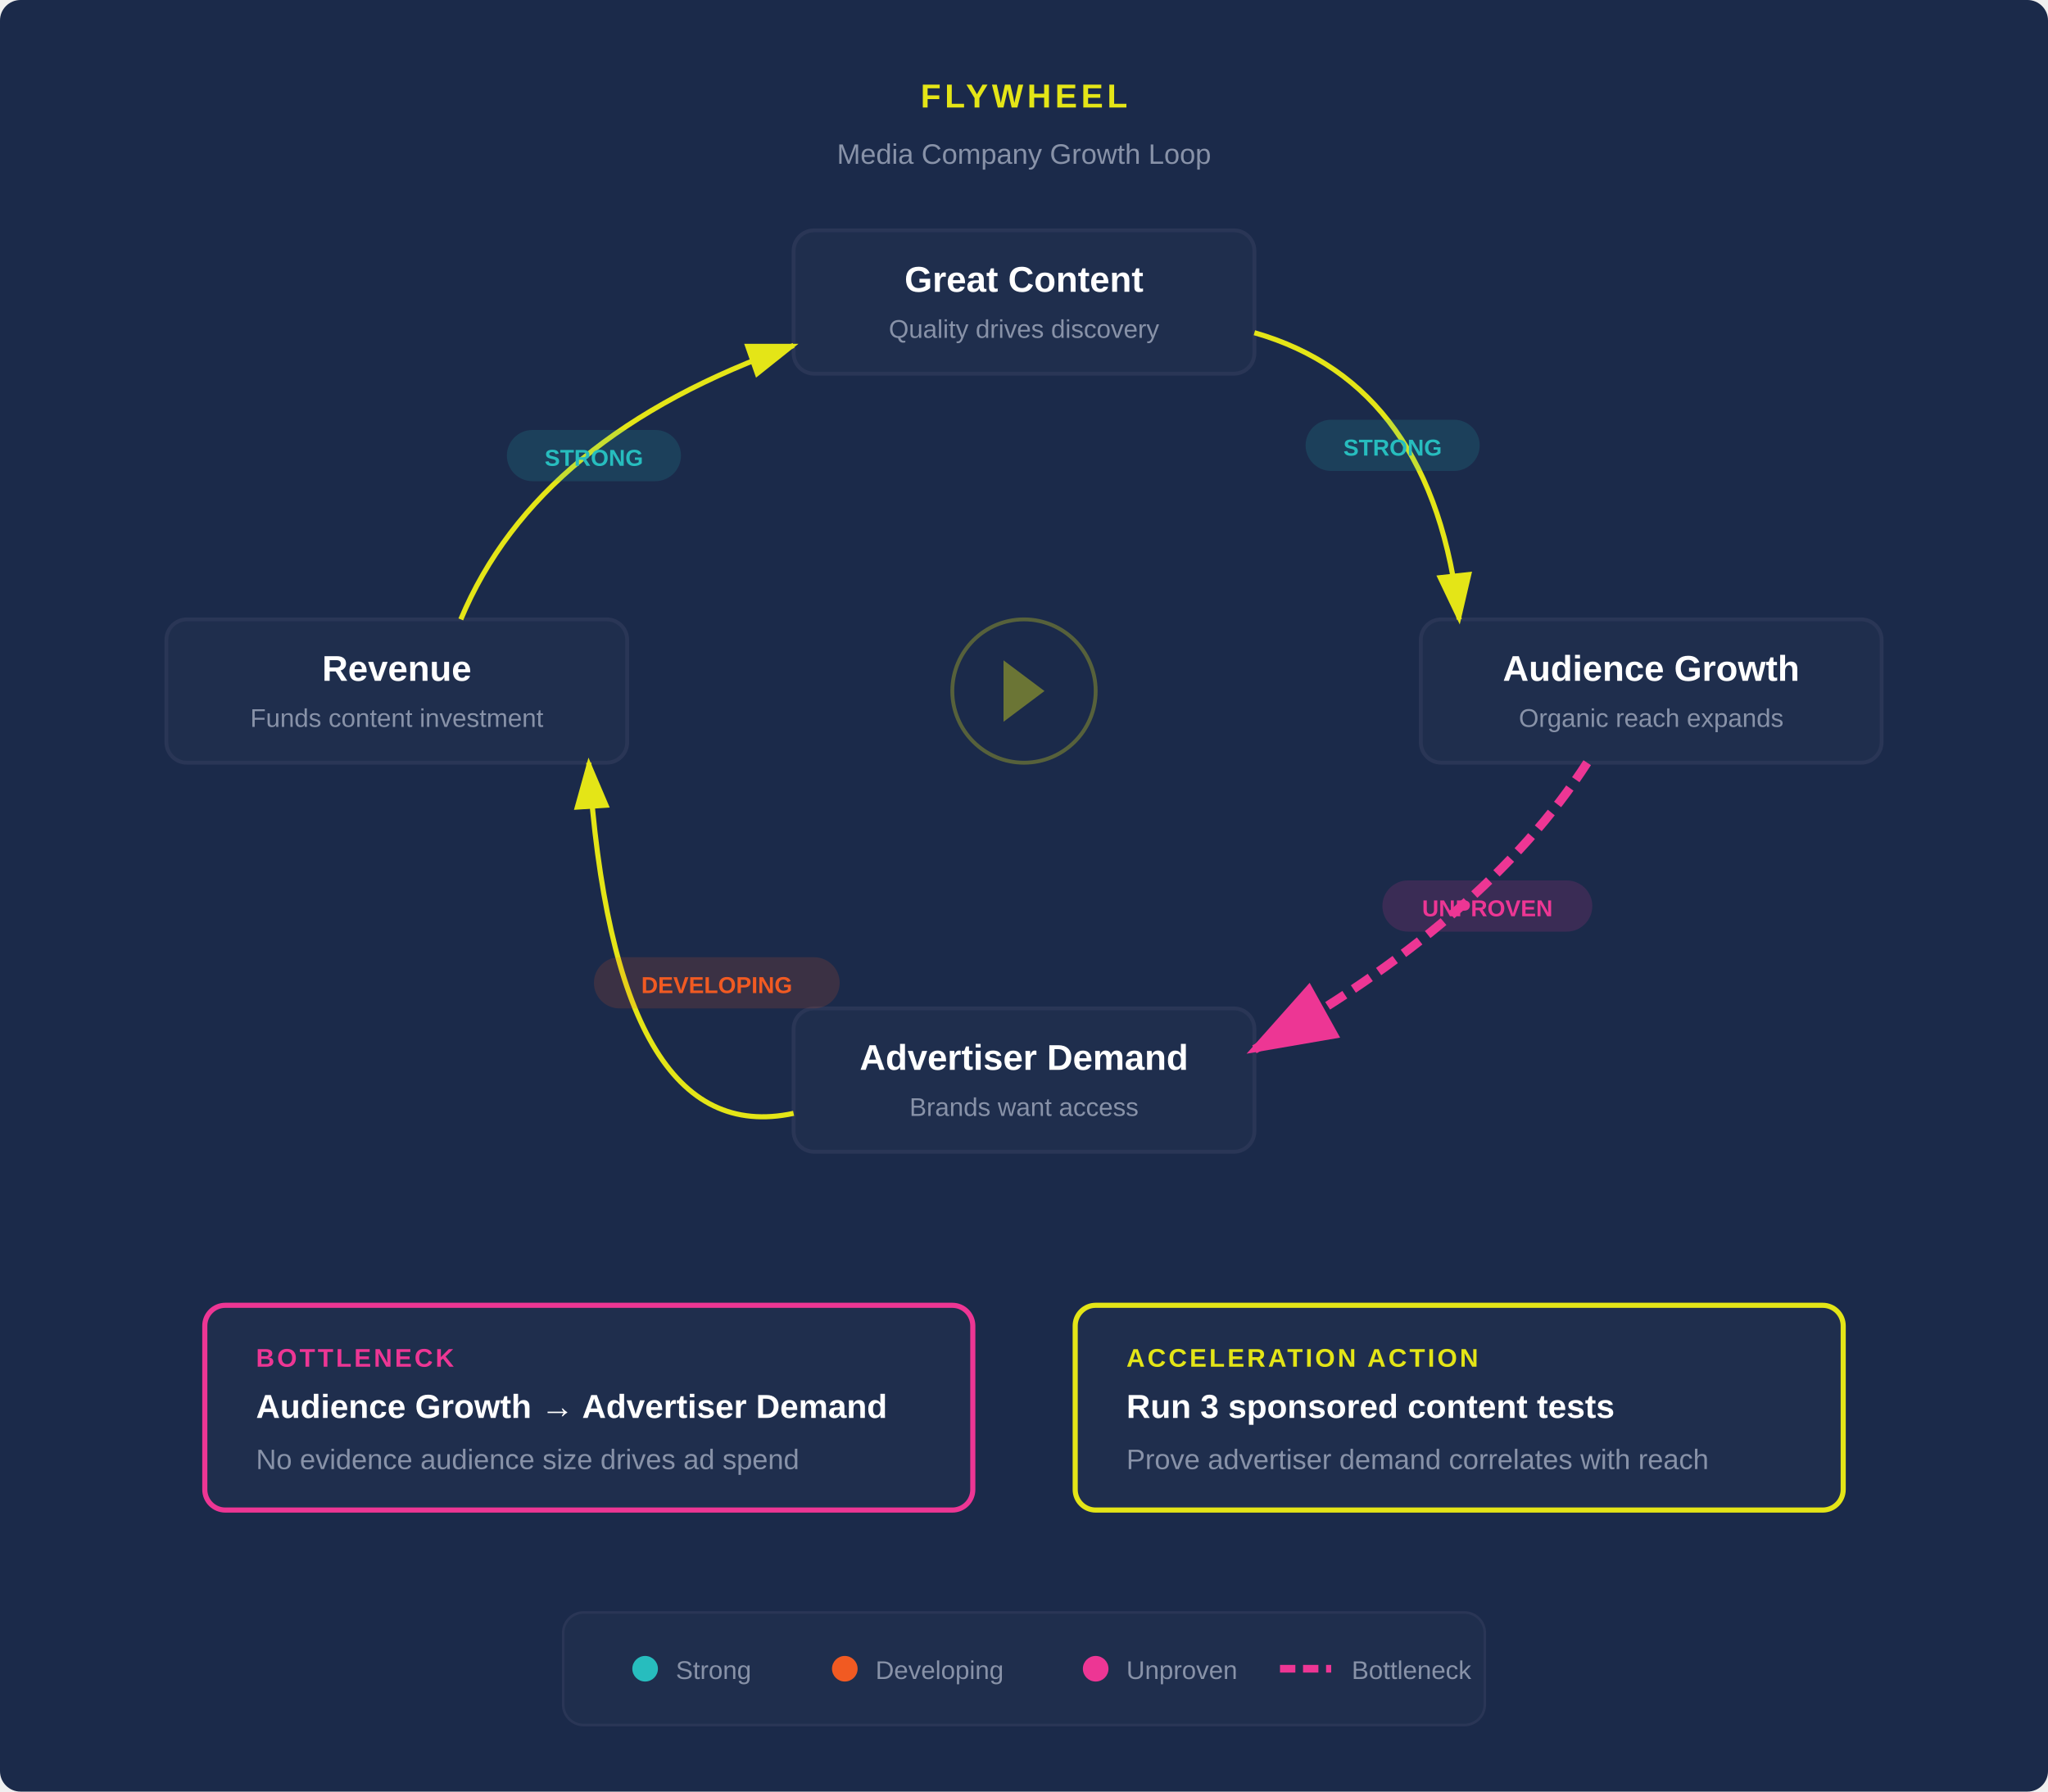
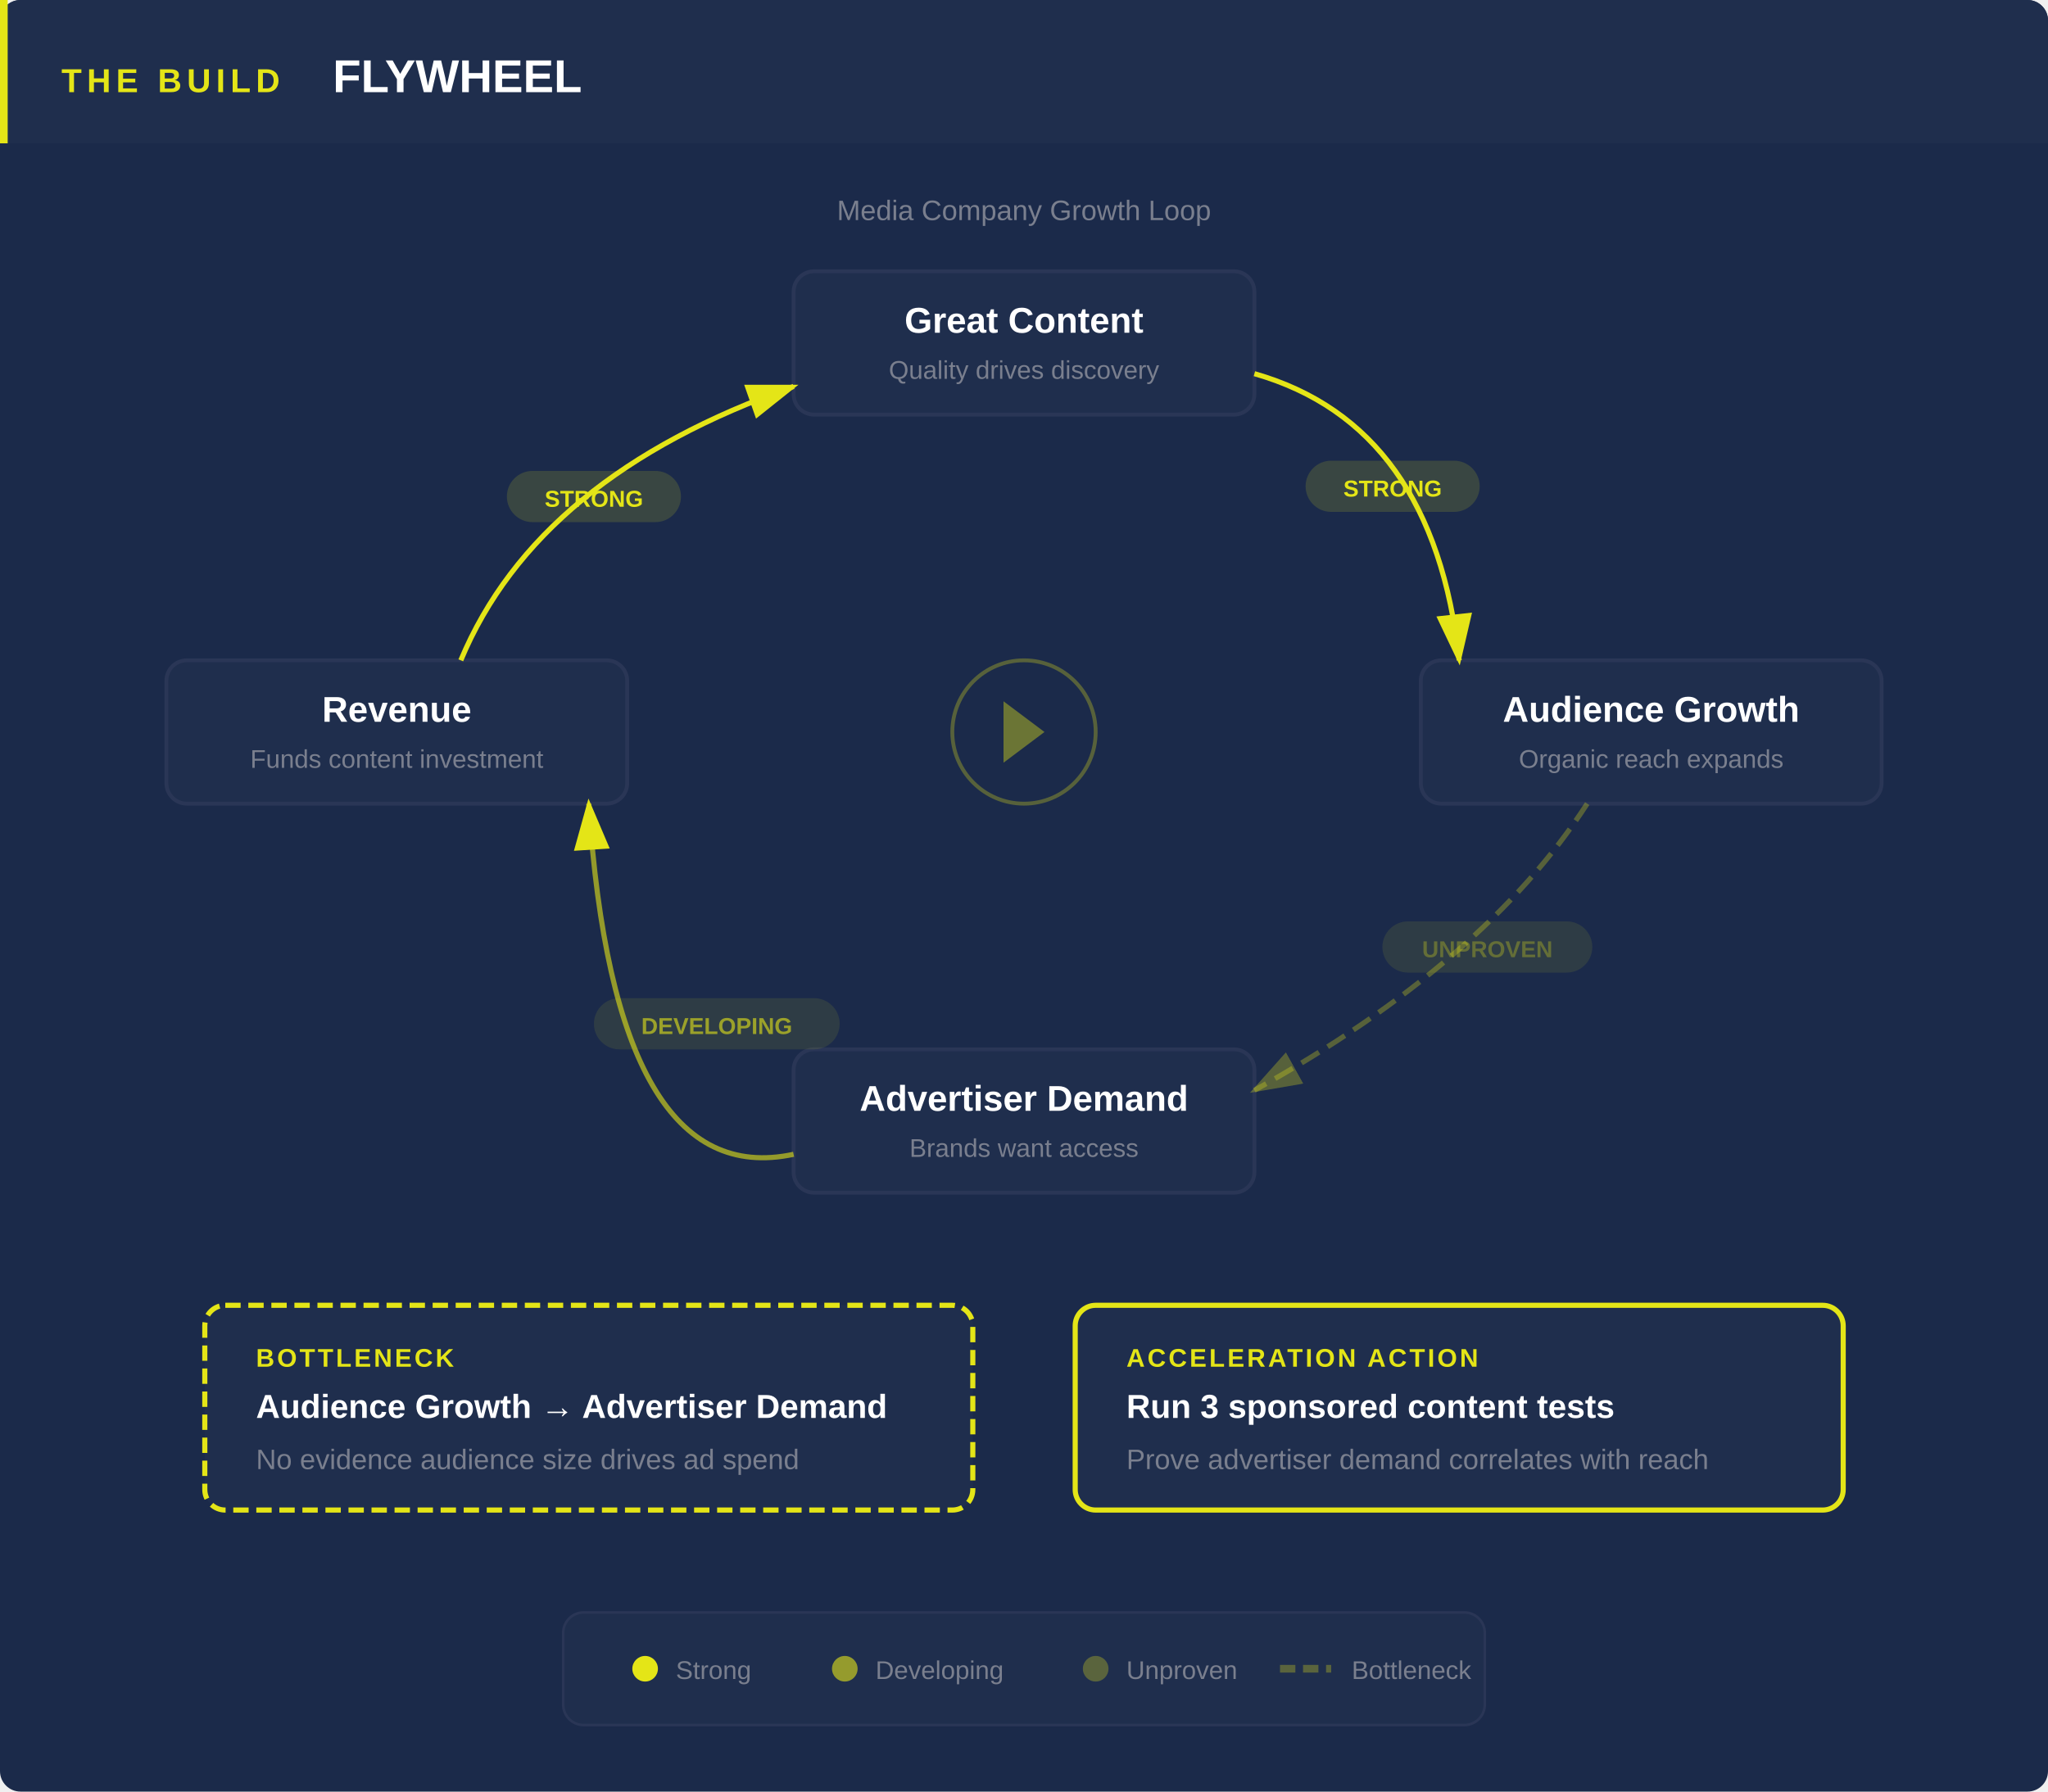
- <svg xmlns="http://www.w3.org/2000/svg" viewBox="0 0 800 700" width="800" height="700">
+ <svg xmlns="http://www.w3.org/2000/svg" width="800" height="700" viewBox="0 0 800 700">
  <defs>
+     <style>text { font-family: Arial, sans-serif; }</style>
    <marker id="arrow" markerWidth="10" markerHeight="7" refX="9" refY="3.5" orient="auto" markerUnits="strokeWidth">
      <polygon points="0 0, 10 3.5, 0 7" fill="#E4E517" />
    </marker>
-     <marker id="arrow-red" markerWidth="10" markerHeight="7" refX="9" refY="3.5" orient="auto" markerUnits="strokeWidth">
-       <polygon points="0 0, 10 3.5, 0 7" fill="#ED3694" />
+     <marker id="arrow-dashed" markerWidth="10" markerHeight="7" refX="9" refY="3.5" orient="auto" markerUnits="strokeWidth">
+       <polygon points="0 0, 10 3.5, 0 7" fill="#E4E517" opacity="0.3" />
    </marker>
  </defs>
-   <rect width="800" height="700" rx="8" fill="#1B2A4A" />
-   <text x="400" y="42" text-anchor="middle" font-family="Arial, sans-serif" font-size="13" font-weight="bold" fill="#E4E517" letter-spacing="1.5">FLYWHEEL</text>
-   <text x="400" y="64" text-anchor="middle" font-family="Arial, sans-serif" font-size="11" fill="#8892A8">Media Company Growth Loop</text>
-   <rect x="310" y="90" width="180" height="56" rx="8" fill="#1F2E4D" stroke="#2A3656" stroke-width="1.5" />
-   <text x="400" y="114" text-anchor="middle" font-family="Arial, sans-serif" font-size="14" font-weight="bold" fill="#FFFFFF">Great Content</text>
-   <text x="400" y="132" text-anchor="middle" font-family="Arial, sans-serif" font-size="10" fill="#8892A8">Quality drives discovery</text>
-   <rect x="555" y="242" width="180" height="56" rx="8" fill="#1F2E4D" stroke="#2A3656" stroke-width="1.5" />
-   <text x="645" y="266" text-anchor="middle" font-family="Arial, sans-serif" font-size="14" font-weight="bold" fill="#FFFFFF">Audience Growth</text>
-   <text x="645" y="284" text-anchor="middle" font-family="Arial, sans-serif" font-size="10" fill="#8892A8">Organic reach expands</text>
-   <rect x="310" y="394" width="180" height="56" rx="8" fill="#1F2E4D" stroke="#2A3656" stroke-width="1.5" />
-   <text x="400" y="418" text-anchor="middle" font-family="Arial, sans-serif" font-size="14" font-weight="bold" fill="#FFFFFF">Advertiser Demand</text>
-   <text x="400" y="436" text-anchor="middle" font-family="Arial, sans-serif" font-size="10" fill="#8892A8">Brands want access</text>
-   <rect x="65" y="242" width="180" height="56" rx="8" fill="#1F2E4D" stroke="#2A3656" stroke-width="1.5" />
-   <text x="155" y="266" text-anchor="middle" font-family="Arial, sans-serif" font-size="14" font-weight="bold" fill="#FFFFFF">Revenue</text>
-   <text x="155" y="284" text-anchor="middle" font-family="Arial, sans-serif" font-size="10" fill="#8892A8">Funds content investment</text>
-   <path d="M 490 130 Q 560 150 570 242" fill="none" stroke="#E4E517" stroke-width="2" marker-end="url(#arrow)" />
-   <rect x="510" y="164" width="68" height="20" rx="10" fill="rgba(39,189,190,0.15)" />
-   <text x="544" y="178" text-anchor="middle" font-family="Arial, sans-serif" font-size="9" font-weight="bold" fill="#27BDBE">STRONG</text>
-   <path d="M 620 298 Q 580 360 490 410" fill="none" stroke="#ED3694" stroke-width="3.5" marker-end="url(#arrow-red)" stroke-dasharray="8,4" />
-   <rect x="540" y="344" width="82" height="20" rx="10" fill="rgba(237,54,148,0.15)" />
-   <text x="581" y="358" text-anchor="middle" font-family="Arial, sans-serif" font-size="9" font-weight="bold" fill="#ED3694">UNPROVEN</text>
-   <path d="M 310 435 Q 240 450 230 298" fill="none" stroke="#E4E517" stroke-width="2" marker-end="url(#arrow)" />
-   <rect x="232" y="374" width="96" height="20" rx="10" fill="rgba(241,90,34,0.15)" />
-   <text x="280" y="388" text-anchor="middle" font-family="Arial, sans-serif" font-size="9" font-weight="bold" fill="#F15A22">DEVELOPING</text>
-   <path d="M 180 242 Q 210 170 310 135" fill="none" stroke="#E4E517" stroke-width="2" marker-end="url(#arrow)" />
-   <rect x="198" y="168" width="68" height="20" rx="10" fill="rgba(39,189,190,0.15)" />
-   <text x="232" y="182" text-anchor="middle" font-family="Arial, sans-serif" font-size="9" font-weight="bold" fill="#27BDBE">STRONG</text>
-   <circle cx="400" cy="270" r="28" fill="none" stroke="#E4E517" stroke-width="1.5" opacity="0.3" />
-   <path d="M 392 258 L 408 270 L 392 282 Z" fill="#E4E517" opacity="0.4" />
-   <rect x="80" y="510" width="300" height="80" rx="8" fill="#1F2E4D" stroke="#ED3694" stroke-width="2" />
-   <text x="100" y="534" font-family="Arial, sans-serif" font-size="10" font-weight="bold" fill="#ED3694" letter-spacing="1">BOTTLENECK</text>
-   <text x="100" y="554" font-family="Arial, sans-serif" font-size="13" font-weight="bold" fill="#FFFFFF">Audience Growth → Advertiser Demand</text>
-   <text x="100" y="574" font-family="Arial, sans-serif" font-size="11" fill="#8892A8">No evidence audience size drives ad spend</text>
+   <rect width="800" height="700" fill="#1B2A4A" rx="8" />
+   <rect x="0" y="0" width="800" height="56" fill="#1F2E4D" rx="8" />
+   <rect x="0" y="48" width="800" height="8" fill="#1F2E4D" />
+   <rect x="0" y="0" width="3" height="56" fill="#E4E517" />
+   <text x="24" y="36" fill="#E4E517" font-size="13" font-weight="bold" letter-spacing="2">THE BUILD</text>
+   <text x="130" y="36" fill="#FFFFFF" font-size="18" font-weight="bold">FLYWHEEL</text>
+   <text x="400" y="86" text-anchor="middle" font-size="11" fill="#7A7F8E">Media Company Growth Loop</text>
+   <rect x="310" y="106" width="180" height="56" rx="8" fill="#1F2E4D" stroke="#2A3656" stroke-width="1.5" />
+   <text x="400" y="130" text-anchor="middle" font-size="14" font-weight="bold" fill="#FFFFFF">Great Content</text>
+   <text x="400" y="148" text-anchor="middle" font-size="10" fill="#7A7F8E">Quality drives discovery</text>
+   <rect x="555" y="258" width="180" height="56" rx="8" fill="#1F2E4D" stroke="#2A3656" stroke-width="1.5" />
+   <text x="645" y="282" text-anchor="middle" font-size="14" font-weight="bold" fill="#FFFFFF">Audience Growth</text>
+   <text x="645" y="300" text-anchor="middle" font-size="10" fill="#7A7F8E">Organic reach expands</text>
+   <rect x="310" y="410" width="180" height="56" rx="8" fill="#1F2E4D" stroke="#2A3656" stroke-width="1.5" />
+   <text x="400" y="434" text-anchor="middle" font-size="14" font-weight="bold" fill="#FFFFFF">Advertiser Demand</text>
+   <text x="400" y="452" text-anchor="middle" font-size="10" fill="#7A7F8E">Brands want access</text>
+   <rect x="65" y="258" width="180" height="56" rx="8" fill="#1F2E4D" stroke="#2A3656" stroke-width="1.5" />
+   <text x="155" y="282" text-anchor="middle" font-size="14" font-weight="bold" fill="#FFFFFF">Revenue</text>
+   <text x="155" y="300" text-anchor="middle" font-size="10" fill="#7A7F8E">Funds content investment</text>
+   <path d="M 490 146 Q 560 166 570 258" fill="none" stroke="#E4E517" stroke-width="2" marker-end="url(#arrow)" />
+   <rect x="510" y="180" width="68" height="20" rx="10" fill="rgba(228,229,23,0.15)" />
+   <text x="544" y="194" text-anchor="middle" font-size="9" font-weight="bold" fill="#E4E517">STRONG</text>
+   <path d="M 620 314 Q 580 376 490 426" fill="none" stroke="#E4E517" stroke-width="2" stroke-opacity="0.3" stroke-dasharray="8,4" marker-end="url(#arrow-dashed)" />
+   <rect x="540" y="360" width="82" height="20" rx="10" fill="rgba(228,229,23,0.1)" />
+   <text x="581" y="374" text-anchor="middle" font-size="9" font-weight="bold" fill="#E4E517" opacity="0.3">UNPROVEN</text>
+   <path d="M 310 451 Q 240 466 230 314" fill="none" stroke="#E4E517" stroke-width="2" stroke-opacity="0.6" marker-end="url(#arrow)" />
+   <rect x="232" y="390" width="96" height="20" rx="10" fill="rgba(228,229,23,0.1)" />
+   <text x="280" y="404" text-anchor="middle" font-size="9" font-weight="bold" fill="#E4E517" opacity="0.6">DEVELOPING</text>
+   <path d="M 180 258 Q 210 186 310 151" fill="none" stroke="#E4E517" stroke-width="2" marker-end="url(#arrow)" />
+   <rect x="198" y="184" width="68" height="20" rx="10" fill="rgba(228,229,23,0.15)" />
+   <text x="232" y="198" text-anchor="middle" font-size="9" font-weight="bold" fill="#E4E517">STRONG</text>
+   <circle cx="400" cy="286" r="28" fill="none" stroke="#E4E517" stroke-width="1.5" opacity="0.3" />
+   <path d="M 392 274 L 408 286 L 392 298 Z" fill="#E4E517" opacity="0.4" />
+   <rect x="80" y="510" width="300" height="80" rx="8" fill="#1F2E4D" stroke="#E4E517" stroke-width="2" stroke-dasharray="6,3" />
+   <text x="100" y="534" font-size="10" font-weight="bold" fill="#E4E517" letter-spacing="1">BOTTLENECK</text>
+   <text x="100" y="554" font-size="13" font-weight="bold" fill="#FFFFFF">Audience Growth → Advertiser Demand</text>
+   <text x="100" y="574" font-size="11" fill="#7A7F8E">No evidence audience size drives ad spend</text>
  <rect x="420" y="510" width="300" height="80" rx="8" fill="#1F2E4D" stroke="#E4E517" stroke-width="2" />
-   <text x="440" y="534" font-family="Arial, sans-serif" font-size="10" font-weight="bold" fill="#E4E517" letter-spacing="1">ACCELERATION ACTION</text>
-   <text x="440" y="554" font-family="Arial, sans-serif" font-size="13" font-weight="bold" fill="#FFFFFF">Run 3 sponsored content tests</text>
-   <text x="440" y="574" font-family="Arial, sans-serif" font-size="11" fill="#8892A8">Prove advertiser demand correlates with reach</text>
+   <text x="440" y="534" font-size="10" font-weight="bold" fill="#E4E517" letter-spacing="1">ACCELERATION ACTION</text>
+   <text x="440" y="554" font-size="13" font-weight="bold" fill="#FFFFFF">Run 3 sponsored content tests</text>
+   <text x="440" y="574" font-size="11" fill="#7A7F8E">Prove advertiser demand correlates with reach</text>
  <rect x="220" y="630" width="360" height="44" rx="8" fill="#1F2E4D" stroke="#2A3656" stroke-width="1" />
-   <circle cx="252" cy="652" r="5" fill="#27BDBE" />
-   <text x="264" y="656" font-family="Arial, sans-serif" font-size="10" fill="#8892A8">Strong</text>
-   <circle cx="330" cy="652" r="5" fill="#F15A22" />
-   <text x="342" y="656" font-family="Arial, sans-serif" font-size="10" fill="#8892A8">Developing</text>
-   <circle cx="428" cy="652" r="5" fill="#ED3694" />
-   <text x="440" y="656" font-family="Arial, sans-serif" font-size="10" fill="#8892A8">Unproven</text>
-   <line x1="500" y1="652" x2="520" y2="652" stroke="#ED3694" stroke-width="3" stroke-dasharray="6,3" />
-   <text x="528" y="656" font-family="Arial, sans-serif" font-size="10" fill="#8892A8">Bottleneck</text>
+   <circle cx="252" cy="652" r="5" fill="#E4E517" />
+   <text x="264" y="656" font-size="10" fill="#7A7F8E">Strong</text>
+   <circle cx="330" cy="652" r="5" fill="#E4E517" opacity="0.6" />
+   <text x="342" y="656" font-size="10" fill="#7A7F8E">Developing</text>
+   <circle cx="428" cy="652" r="5" fill="#E4E517" opacity="0.3" />
+   <text x="440" y="656" font-size="10" fill="#7A7F8E">Unproven</text>
+   <line x1="500" y1="652" x2="520" y2="652" stroke="#E4E517" stroke-width="3" stroke-dasharray="6,3" opacity="0.3" />
+   <text x="528" y="656" font-size="10" fill="#7A7F8E">Bottleneck</text>
</svg>
